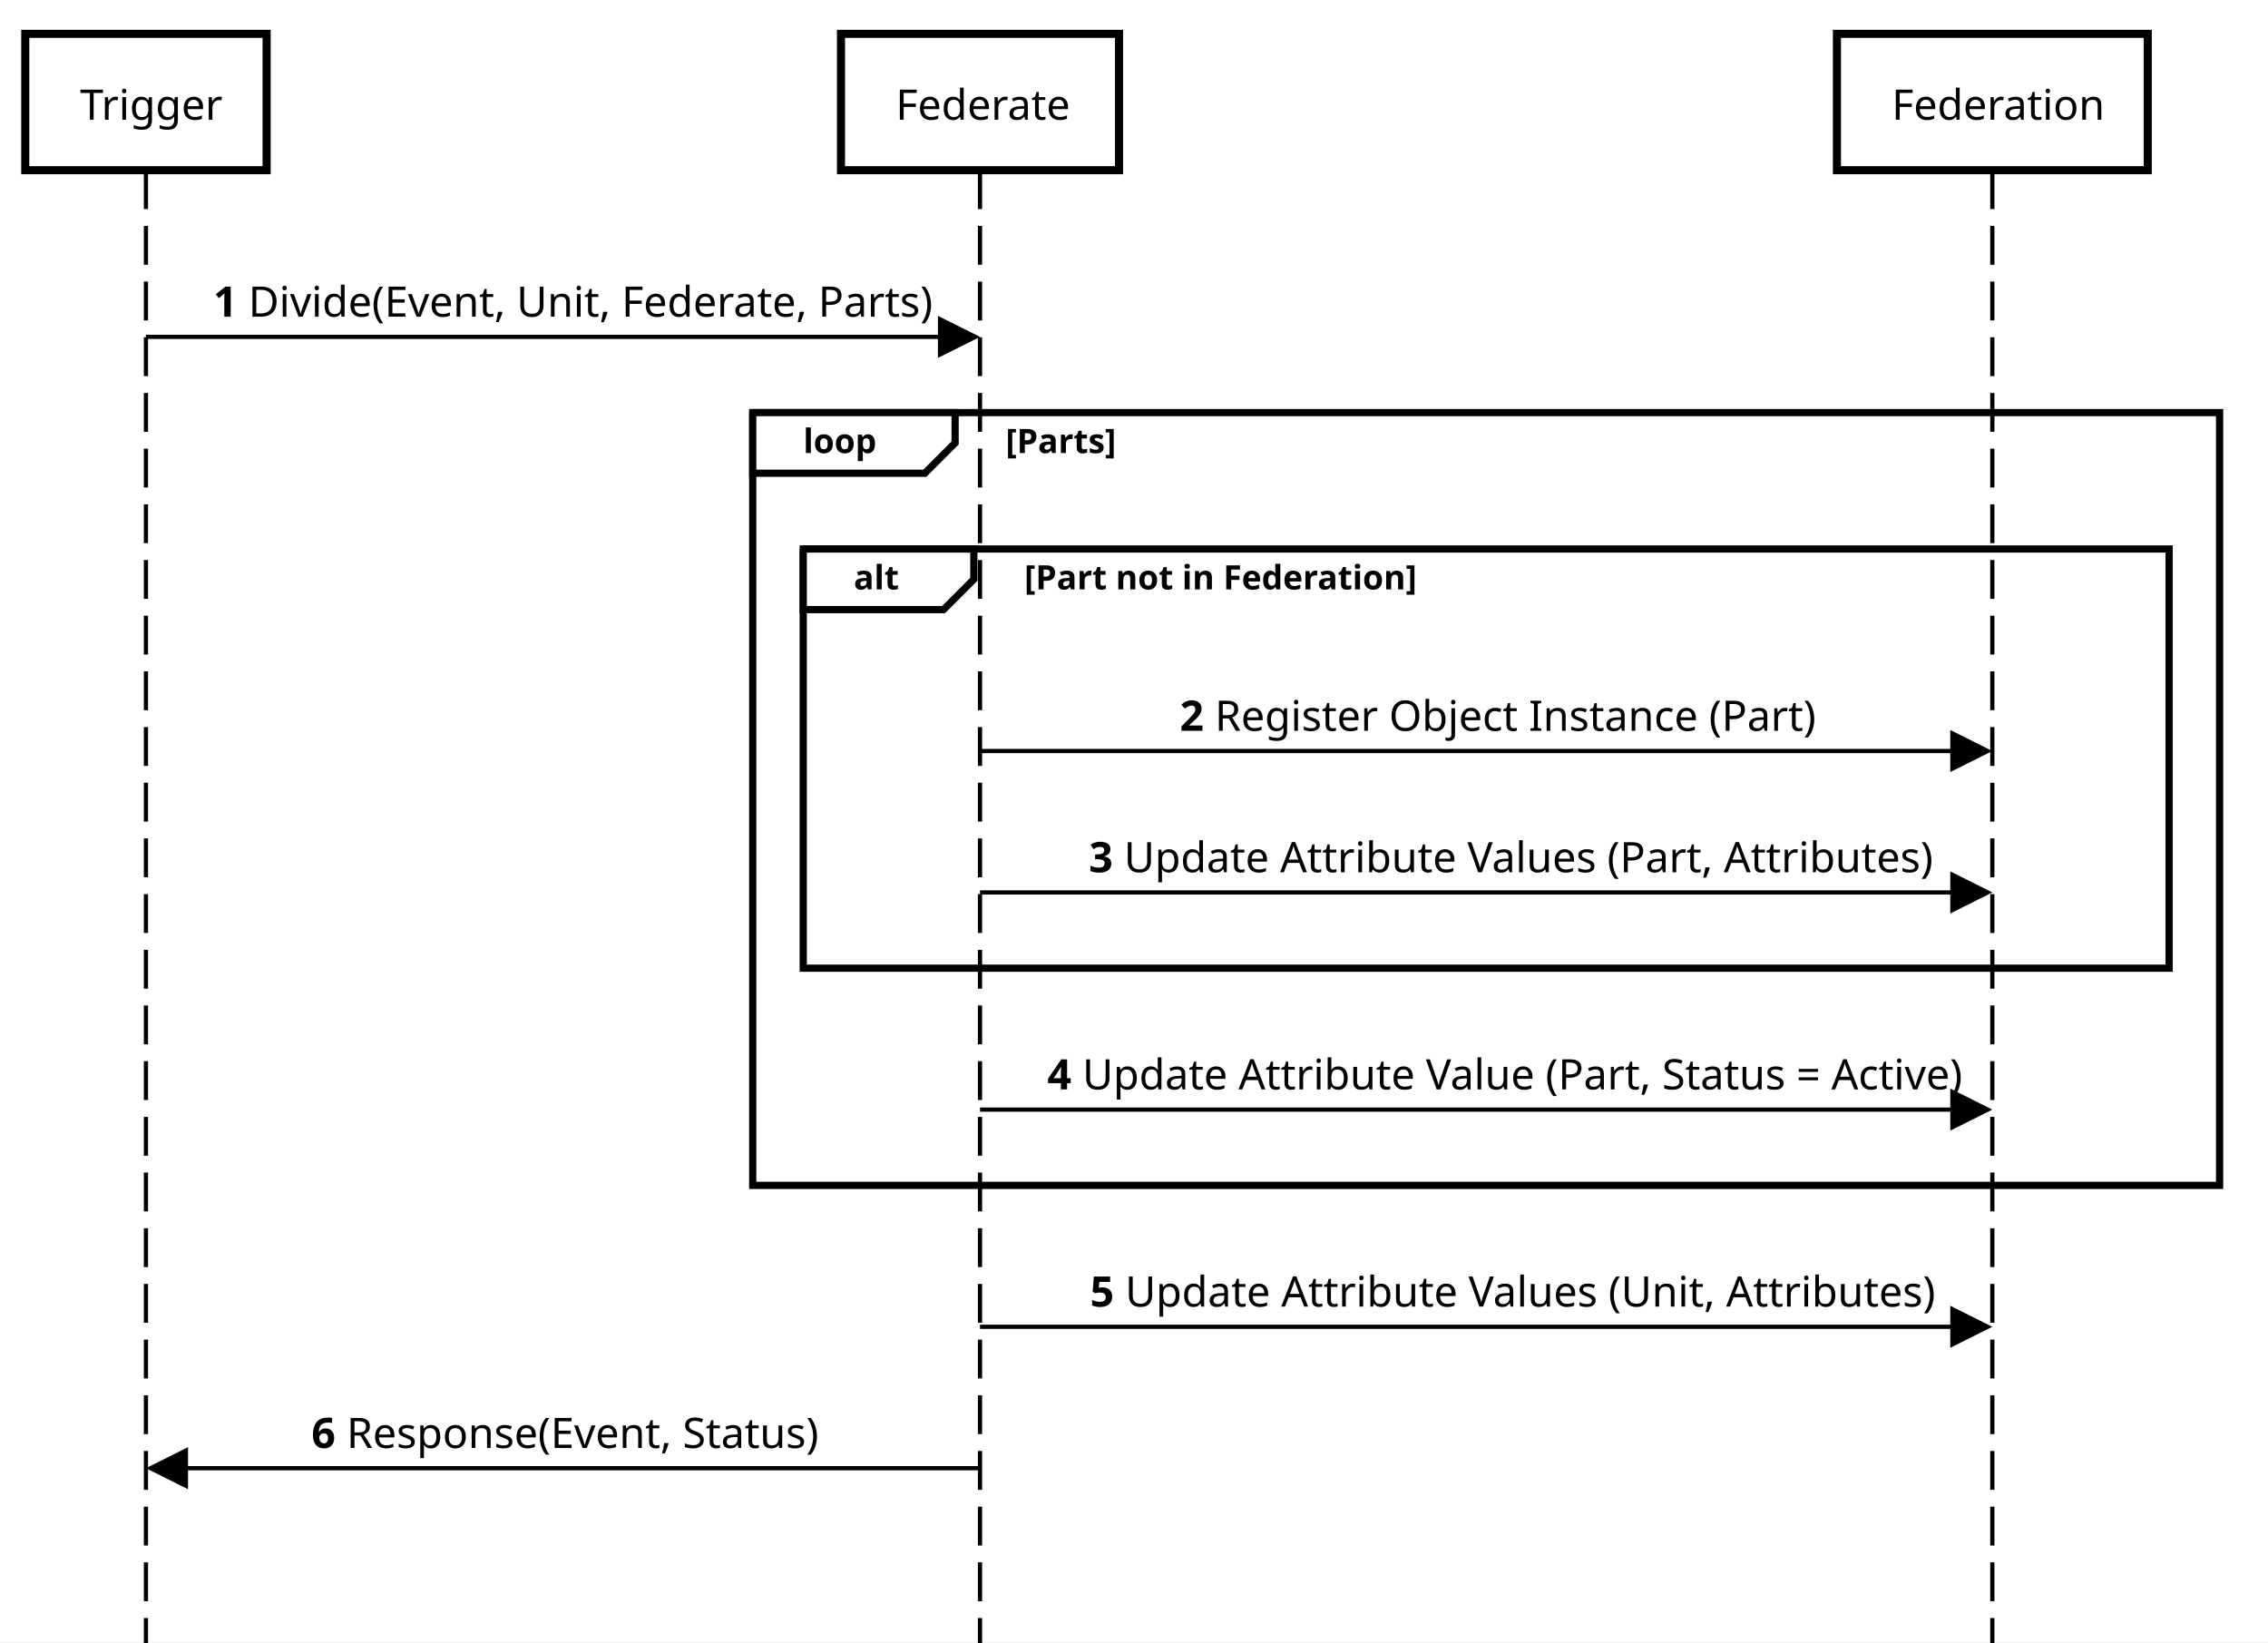
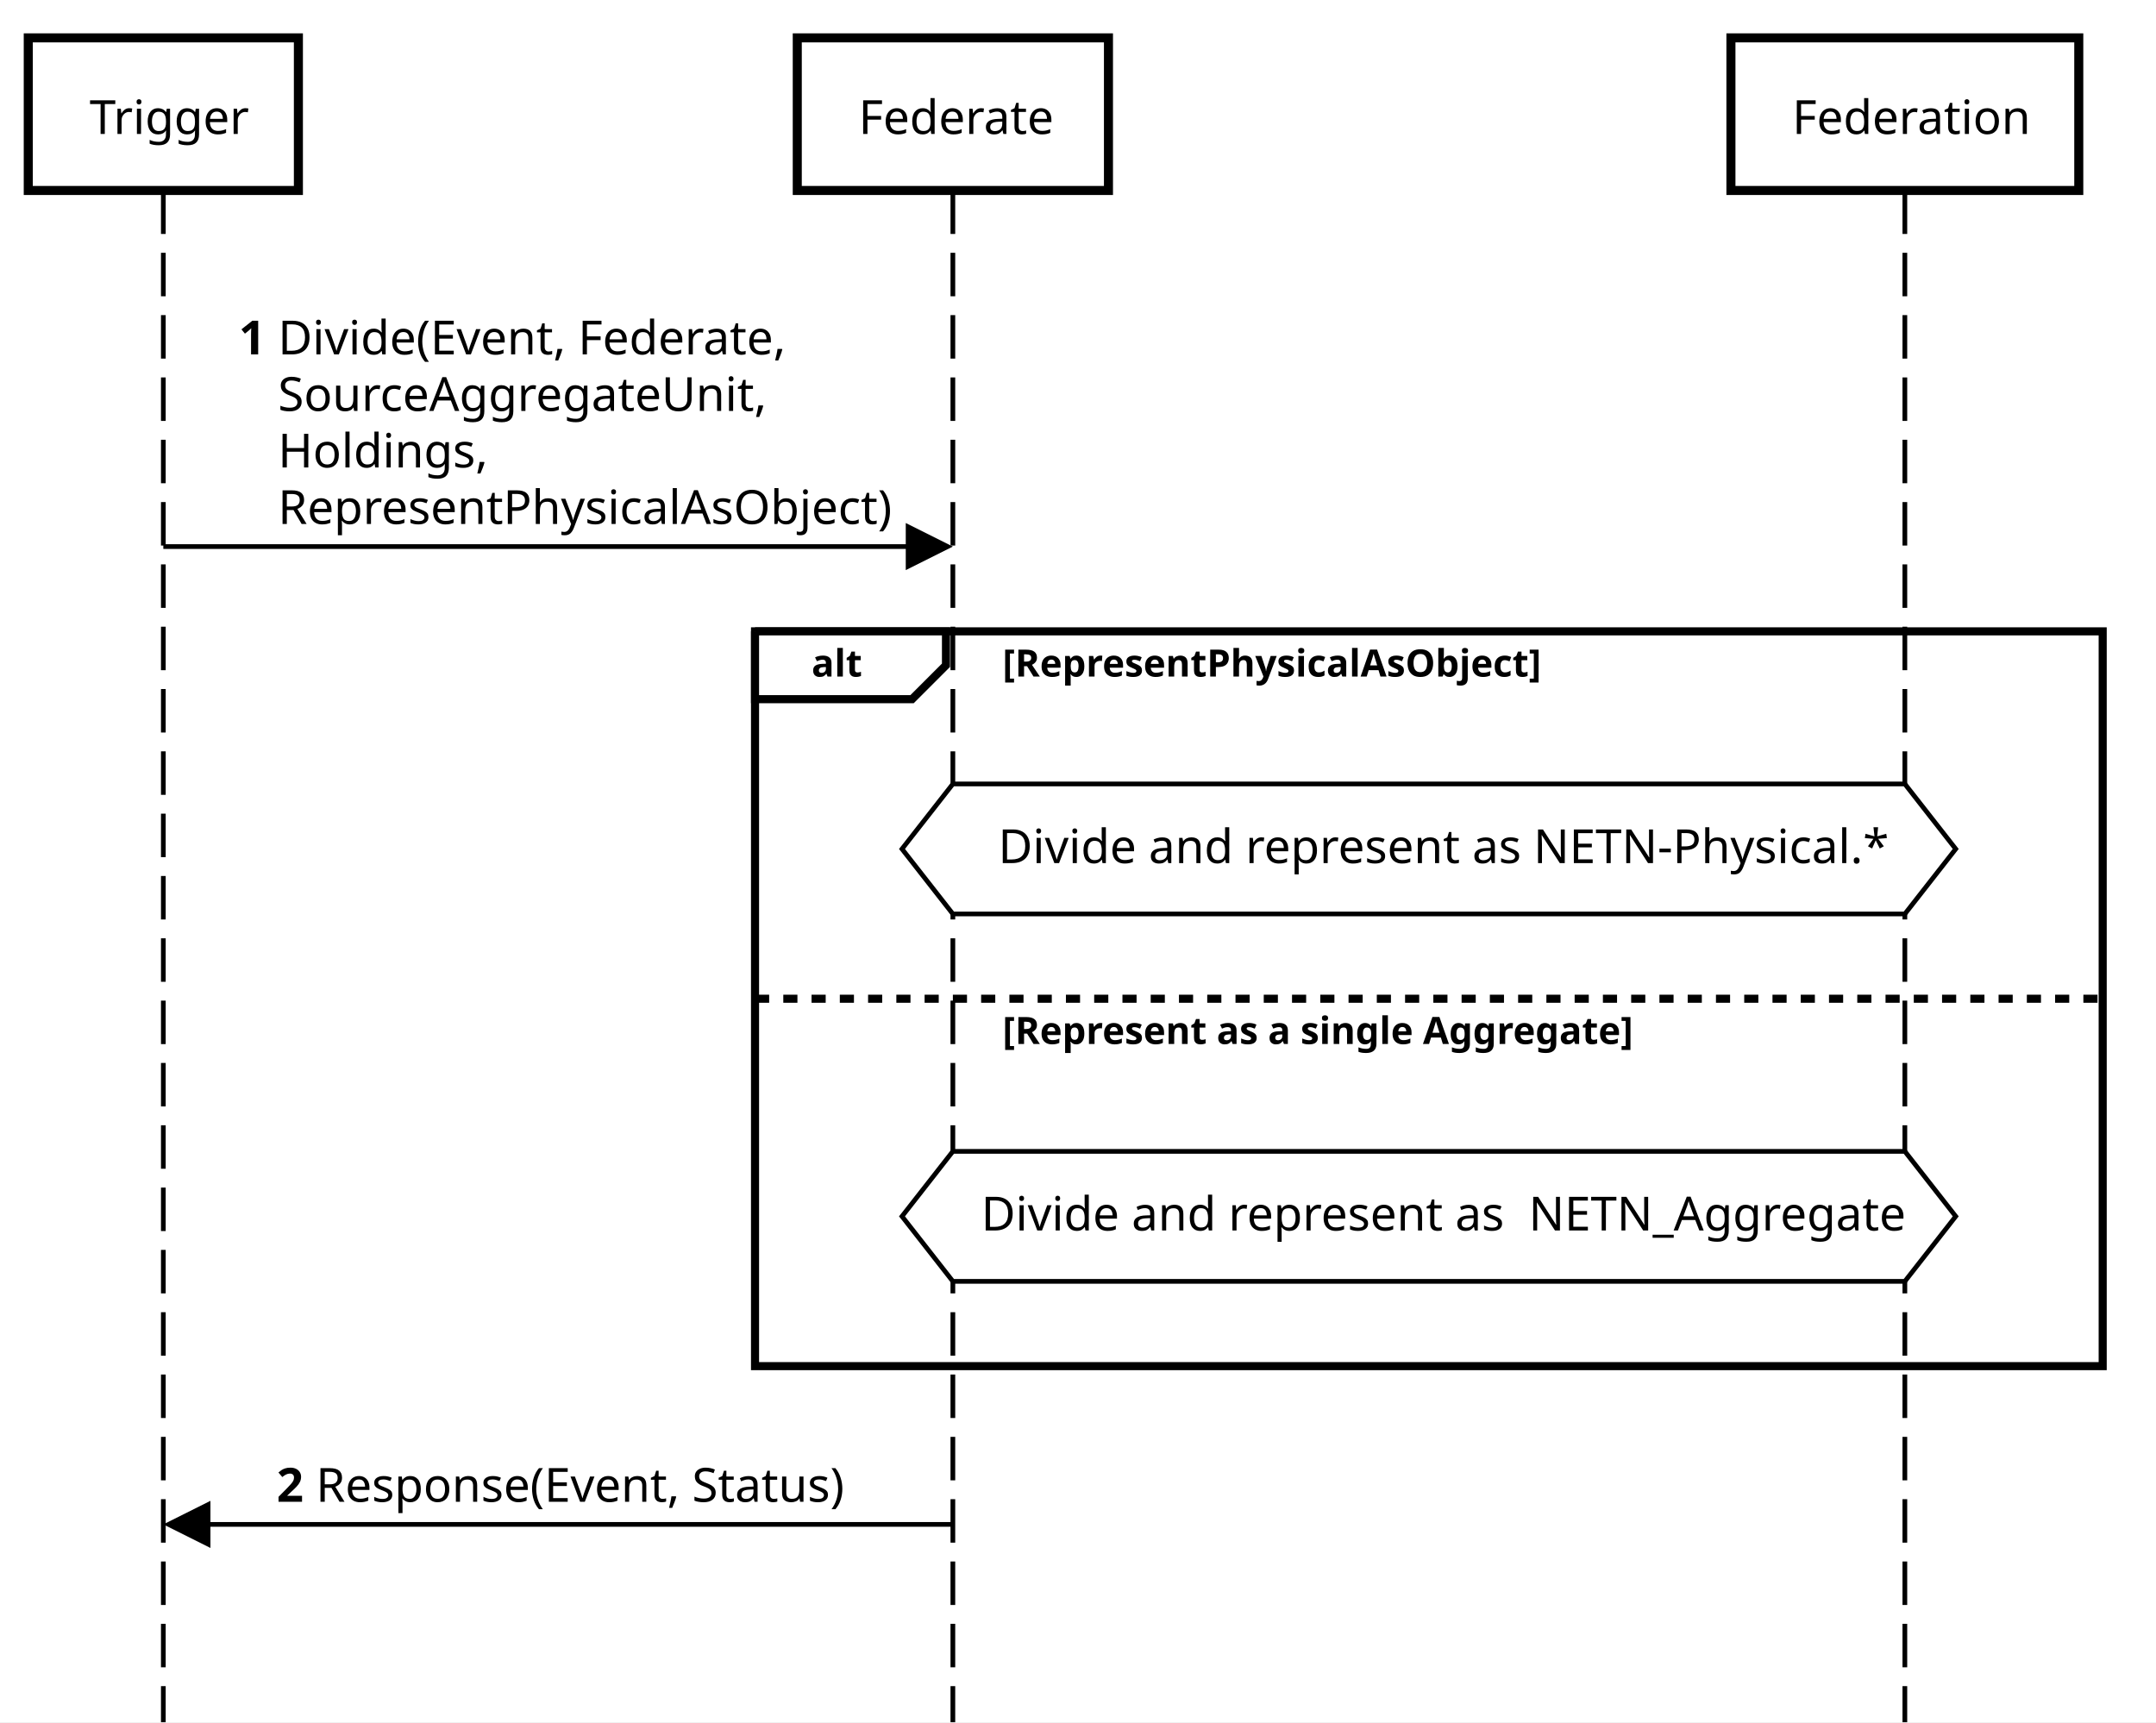
- <svg xmlns="http://www.w3.org/2000/svg" version="1.1" width="790" height="572">
+ <svg xmlns="http://www.w3.org/2000/svg" version="1.1" width="671" height="536">
  <defs />
  <g>
    <g />
    <g />
    <g />
    <g />
    <g />
    <g />
    <g />
    <g />
    <g />
-     <g />
-     <g />
-     <g />
    <g>
-       <rect fill="white" stroke="none" x="0" y="0" width="790" height="572" />
+       <rect fill="white" stroke="none" x="0" y="0" width="671" height="536" />
    </g>
    <g />
    <g>
-       <path fill="none" stroke="black" paint-order="fill stroke markers" d=" M 50.832 59.284 L 50.832 572.964" stroke-miterlimit="10" stroke-width="1.466" stroke-dasharray="13.532,5.864" />
-       <path fill="none" stroke="black" paint-order="fill stroke markers" d=" M 341.358 59.284 L 341.358 572.964" stroke-miterlimit="10" stroke-width="1.466" stroke-dasharray="13.532,5.864" />
-       <path fill="none" stroke="black" paint-order="fill stroke markers" d=" M 693.982 59.284 L 693.982 572.964" stroke-miterlimit="10" stroke-width="1.466" stroke-dasharray="13.532,5.864" />
+       <path fill="none" stroke="black" paint-order="fill stroke markers" d=" M 50.832 59.284 L 50.832 536.021" stroke-miterlimit="10" stroke-width="1.466" stroke-dasharray="13.532,5.864" />
+       <path fill="none" stroke="black" paint-order="fill stroke markers" d=" M 296.555 59.284 L 296.555 536.021" stroke-miterlimit="10" stroke-width="1.466" stroke-dasharray="13.532,5.864" />
+       <path fill="none" stroke="black" paint-order="fill stroke markers" d=" M 592.837 59.284 L 592.837 536.021" stroke-miterlimit="10" stroke-width="1.466" stroke-dasharray="13.532,5.864" />
    </g>
    <g>
      <path fill="none" stroke="none" />
      <g>
        <path fill="white" stroke="black" paint-order="fill stroke markers" d=" M 8.796 11.786 L 92.868 11.786 L 92.868 59.284 L 8.796 59.284 L 8.796 11.786 Z" stroke-miterlimit="10" stroke-width="2.815" stroke-dasharray="" />
      </g>
      <g>
        <g />
        <text fill="black" stroke="none" font-family="sans-serif" font-size="11pt" font-style="normal" font-weight="normal" text-decoration="normal" x="27.883" y="41.692" text-anchor="start" dominant-baseline="alphabetic" xml:space="preserve">Trigger</text>
      </g>
      <path fill="none" stroke="none" />
      <g>
-         <path fill="white" stroke="black" paint-order="fill stroke markers" d=" M 292.933 11.786 L 389.783 11.786 L 389.783 59.284 L 292.933 59.284 L 292.933 11.786 Z" stroke-miterlimit="10" stroke-width="2.815" stroke-dasharray="" />
+         <path fill="white" stroke="black" paint-order="fill stroke markers" d=" M 248.13 11.786 L 344.98 11.786 L 344.98 59.284 L 248.13 59.284 L 248.13 11.786 Z" stroke-miterlimit="10" stroke-width="2.815" stroke-dasharray="" />
      </g>
      <g>
        <g />
-         <text fill="black" stroke="none" font-family="sans-serif" font-size="11pt" font-style="normal" font-weight="normal" text-decoration="normal" x="312.02" y="41.692" text-anchor="start" dominant-baseline="alphabetic" xml:space="preserve">Federate</text>
+         <text fill="black" stroke="none" font-family="sans-serif" font-size="11pt" font-style="normal" font-weight="normal" text-decoration="normal" x="267.217" y="41.692" text-anchor="start" dominant-baseline="alphabetic" xml:space="preserve">Federate</text>
      </g>
      <path fill="none" stroke="none" />
      <g>
-         <path fill="white" stroke="black" paint-order="fill stroke markers" d=" M 639.852 11.786 L 748.112 11.786 L 748.112 59.284 L 639.852 59.284 L 639.852 11.786 Z" stroke-miterlimit="10" stroke-width="2.815" stroke-dasharray="" />
+         <path fill="white" stroke="black" paint-order="fill stroke markers" d=" M 538.707 11.786 L 646.967 11.786 L 646.967 59.284 L 538.707 59.284 L 538.707 11.786 Z" stroke-miterlimit="10" stroke-width="2.815" stroke-dasharray="" />
      </g>
      <g>
        <g />
-         <text fill="black" stroke="none" font-family="sans-serif" font-size="11pt" font-style="normal" font-weight="normal" text-decoration="normal" x="658.939" y="41.692" text-anchor="start" dominant-baseline="alphabetic" xml:space="preserve">Federation</text>
+         <text fill="black" stroke="none" font-family="sans-serif" font-size="11pt" font-style="normal" font-weight="normal" text-decoration="normal" x="557.794" y="41.692" text-anchor="start" dominant-baseline="alphabetic" xml:space="preserve">Federation</text>
      </g>
    </g>
    <g>
      <g>
        <g>
-           <rect fill="white" stroke="none" x="71.649" y="94.468" width="248.892" height="22.869" />
+           <rect fill="white" stroke="none" x="71.649" y="94.468" width="175.578" height="22.869" />
        </g>
-         <text fill="black" stroke="none" font-family="sans-serif" font-size="11pt" font-style="normal" font-weight="normal" text-decoration="normal" x="86.514" y="110.3" text-anchor="start" dominant-baseline="alphabetic" xml:space="preserve">Divide(Event, Unit, Federate, Parts)</text>
+         <g>
+           <rect fill="white" stroke="none" x="83.875" y="112.059" width="153.595" height="22.869" />
+         </g>
+         <g>
+           <rect fill="white" stroke="none" x="83.875" y="129.651" width="70.467" height="22.869" />
+         </g>
+         <g>
+           <rect fill="white" stroke="none" x="83.875" y="147.243" width="191.863" height="22.869" />
+         </g>
+         <text fill="black" stroke="none" font-family="sans-serif" font-size="11pt" font-style="normal" font-weight="normal" text-decoration="normal" x="86.514" y="110.3" text-anchor="start" dominant-baseline="alphabetic" xml:space="preserve">Divide(Event, Federate, </text>
        <g>
          <text fill="black" stroke="none" font-family="sans-serif" font-size="11pt" font-style="normal" font-weight="bold" text-decoration="normal" x="74.288" y="110.3" text-anchor="start" dominant-baseline="alphabetic" xml:space="preserve">1 </text>
        </g>
+         <text fill="black" stroke="none" font-family="sans-serif" font-size="11pt" font-style="normal" font-weight="normal" text-decoration="normal" x="86.514" y="127.892" text-anchor="start" dominant-baseline="alphabetic" xml:space="preserve">SourceAggregateUnit, </text>
+         <text fill="black" stroke="none" font-family="sans-serif" font-size="11pt" font-style="normal" font-weight="normal" text-decoration="normal" x="86.514" y="145.484" text-anchor="start" dominant-baseline="alphabetic" xml:space="preserve">Holdings, </text>
+         <text fill="black" stroke="none" font-family="sans-serif" font-size="11pt" font-style="normal" font-weight="normal" text-decoration="normal" x="86.514" y="163.076" text-anchor="start" dominant-baseline="alphabetic" xml:space="preserve">RepresentPhysicalAsObject)</text>
      </g>
      <g>
-         <path fill="none" stroke="black" paint-order="fill stroke markers" d=" M 50.832 117.337 L 338.426 117.337" stroke-miterlimit="10" stroke-width="1.466" stroke-dasharray="" />
-         <g transform="translate(341.3582,117.337) translate(-341.3582,-117.337)">
-           <path fill="black" stroke="none" paint-order="stroke fill markers" d=" M 326.698 110.007 L 341.358 117.337 L 326.698 124.667 Z" />
+         <path fill="none" stroke="black" paint-order="fill stroke markers" d=" M 50.832 170.112 L 293.623 170.112" stroke-miterlimit="10" stroke-width="1.466" stroke-dasharray="" />
+         <g transform="translate(296.5551,170.1123) translate(-296.5551,-170.1123)">
+           <path fill="black" stroke="none" paint-order="stroke fill markers" d=" M 281.895 162.782 L 296.555 170.112 L 281.895 177.442 Z" />
+         </g>
+       </g>
+       <path fill="white" stroke="black" paint-order="fill stroke markers" d=" M 296.555 243.998 L 592.837 243.998 L 608.669 264.228 L 592.837 284.459 L 296.555 284.459 L 280.723 264.228 L 296.555 243.998" stroke-miterlimit="10" stroke-width="1.466" stroke-dasharray="" />
+       <g>
+         <text fill="black" stroke="none" font-family="sans-serif" font-size="11pt" font-style="normal" font-weight="normal" text-decoration="normal" x="310.666" y="268.626" text-anchor="start" dominant-baseline="alphabetic" xml:space="preserve">Divide and represent as NETN-Physical.*</text>
+       </g>
+       <path fill="white" stroke="black" paint-order="fill stroke markers" d=" M 296.555 358.344 L 592.837 358.344 L 608.669 378.575 L 592.837 398.805 L 296.555 398.805 L 280.723 378.575 L 296.555 358.344" stroke-miterlimit="10" stroke-width="1.466" stroke-dasharray="" />
+       <g>
+         <text fill="black" stroke="none" font-family="sans-serif" font-size="11pt" font-style="normal" font-weight="normal" text-decoration="normal" x="305.351" y="382.973" text-anchor="start" dominant-baseline="alphabetic" xml:space="preserve">Divide and represent as  NETN_Aggregate</text>
+       </g>
+       <g>
+         <g>
+           <rect fill="white" stroke="none" x="83.456" y="451.58" width="180.474" height="22.869" />
+         </g>
+         <text fill="black" stroke="none" font-family="sans-serif" font-size="11pt" font-style="normal" font-weight="normal" text-decoration="normal" x="98.321" y="467.413" text-anchor="start" dominant-baseline="alphabetic" xml:space="preserve">Response(Event, Status)</text>
+         <g>
+           <text fill="black" stroke="none" font-family="sans-serif" font-size="11pt" font-style="normal" font-weight="bold" text-decoration="normal" x="86.095" y="467.413" text-anchor="start" dominant-baseline="alphabetic" xml:space="preserve">2 </text>
        </g>
      </g>
      <g>
-         <g>
-           <rect fill="white" stroke="none" x="408.295" y="238.72" width="218.749" height="22.869" />
-         </g>
-         <text fill="black" stroke="none" font-family="sans-serif" font-size="11pt" font-style="normal" font-weight="normal" text-decoration="normal" x="423.16" y="254.553" text-anchor="start" dominant-baseline="alphabetic" xml:space="preserve">Register Object Instance (Part)</text>
-         <g>
-           <text fill="black" stroke="none" font-family="sans-serif" font-size="11pt" font-style="normal" font-weight="bold" text-decoration="normal" x="410.934" y="254.553" text-anchor="start" dominant-baseline="alphabetic" xml:space="preserve">2 </text>
-         </g>
-       </g>
-       <g>
-         <path fill="none" stroke="black" paint-order="fill stroke markers" d=" M 341.358 261.589 L 691.05 261.589" stroke-miterlimit="10" stroke-width="1.466" stroke-dasharray="" />
-         <g transform="translate(693.9817,261.5894) translate(-693.9817,-261.5894)">
-           <path fill="black" stroke="none" paint-order="stroke fill markers" d=" M 679.322 254.26 L 693.982 261.589 L 679.322 268.919 Z" />
-         </g>
-       </g>
-       <g>
-         <g>
-           <rect fill="white" stroke="none" x="376.642" y="287.977" width="282.056" height="22.869" />
-         </g>
-         <text fill="black" stroke="none" font-family="sans-serif" font-size="11pt" font-style="normal" font-weight="normal" text-decoration="normal" x="391.507" y="303.81" text-anchor="start" dominant-baseline="alphabetic" xml:space="preserve">Update Attribute Values (Part, Attributes)</text>
-         <g>
-           <text fill="black" stroke="none" font-family="sans-serif" font-size="11pt" font-style="normal" font-weight="bold" text-decoration="normal" x="379.281" y="303.81" text-anchor="start" dominant-baseline="alphabetic" xml:space="preserve">3 </text>
-         </g>
-       </g>
-       <g>
-         <path fill="none" stroke="black" paint-order="fill stroke markers" d=" M 341.358 310.846 L 691.05 310.846" stroke-miterlimit="10" stroke-width="1.466" stroke-dasharray="" />
-         <g transform="translate(693.9817,310.8464) translate(-693.9817,-310.8464)">
-           <path fill="black" stroke="none" paint-order="stroke fill markers" d=" M 679.322 303.516 L 693.982 310.846 L 679.322 318.176 Z" />
-         </g>
-       </g>
-       <g>
-         <g>
-           <rect fill="white" stroke="none" x="362.175" y="363.622" width="310.99" height="22.869" />
-         </g>
-         <text fill="black" stroke="none" font-family="sans-serif" font-size="11pt" font-style="normal" font-weight="normal" text-decoration="normal" x="377.04" y="379.454" text-anchor="start" dominant-baseline="alphabetic" xml:space="preserve">Update Attribute Value (Part, Status = Active)</text>
-         <g>
-           <text fill="black" stroke="none" font-family="sans-serif" font-size="11pt" font-style="normal" font-weight="bold" text-decoration="normal" x="364.814" y="379.454" text-anchor="start" dominant-baseline="alphabetic" xml:space="preserve">4 </text>
-         </g>
-       </g>
-       <g>
-         <path fill="none" stroke="black" paint-order="fill stroke markers" d=" M 341.358 386.491 L 691.05 386.491" stroke-miterlimit="10" stroke-width="1.466" stroke-dasharray="" />
-         <g transform="translate(693.9817,386.4909) translate(-693.9817,-386.4909)">
-           <path fill="black" stroke="none" paint-order="stroke fill markers" d=" M 679.322 379.161 L 693.982 386.491 L 679.322 393.821 Z" />
-         </g>
-       </g>
-       <g>
-         <g>
-           <rect fill="white" stroke="none" x="377.05" y="439.266" width="281.24" height="22.869" />
-         </g>
-         <text fill="black" stroke="none" font-family="sans-serif" font-size="11pt" font-style="normal" font-weight="normal" text-decoration="normal" x="391.915" y="455.099" text-anchor="start" dominant-baseline="alphabetic" xml:space="preserve">Update Attribute Values (Unit, Attributes)</text>
-         <g>
-           <text fill="black" stroke="none" font-family="sans-serif" font-size="11pt" font-style="normal" font-weight="bold" text-decoration="normal" x="379.689" y="455.099" text-anchor="start" dominant-baseline="alphabetic" xml:space="preserve">5 </text>
-         </g>
-       </g>
-       <g>
-         <path fill="none" stroke="black" paint-order="fill stroke markers" d=" M 341.358 462.135 L 691.05 462.135" stroke-miterlimit="10" stroke-width="1.466" stroke-dasharray="" />
-         <g transform="translate(693.9817,462.1355) translate(-693.9817,-462.1355)">
-           <path fill="black" stroke="none" paint-order="stroke fill markers" d=" M 679.322 454.806 L 693.982 462.135 L 679.322 469.465 Z" />
-         </g>
-       </g>
-       <g>
-         <g>
-           <rect fill="white" stroke="none" x="105.858" y="488.523" width="180.474" height="22.869" />
-         </g>
-         <text fill="black" stroke="none" font-family="sans-serif" font-size="11pt" font-style="normal" font-weight="normal" text-decoration="normal" x="120.723" y="504.356" text-anchor="start" dominant-baseline="alphabetic" xml:space="preserve">Response(Event, Status)</text>
-         <g>
-           <text fill="black" stroke="none" font-family="sans-serif" font-size="11pt" font-style="normal" font-weight="bold" text-decoration="normal" x="108.497" y="504.356" text-anchor="start" dominant-baseline="alphabetic" xml:space="preserve">6 </text>
-         </g>
-       </g>
-       <g>
-         <path fill="none" stroke="black" paint-order="fill stroke markers" d=" M 341.358 511.392 L 53.764 511.392" stroke-miterlimit="10" stroke-width="1.466" stroke-dasharray="" />
-         <g transform="translate(50.8321,511.3924) translate(-50.8321,-511.3924)">
-           <path fill="black" stroke="none" paint-order="stroke fill markers" d=" M 65.492 504.062 L 50.832 511.392 L 65.492 518.722 Z" />
+         <path fill="none" stroke="black" paint-order="fill stroke markers" d=" M 296.555 474.45 L 53.764 474.45" stroke-miterlimit="10" stroke-width="1.466" stroke-dasharray="" />
+         <g transform="translate(50.8321,474.4497) translate(-50.8321,-474.4497)">
+           <path fill="black" stroke="none" paint-order="stroke fill markers" d=" M 65.492 467.12 L 50.832 474.45 L 65.492 481.78 Z" />
        </g>
      </g>
      <g>
        <g />
-         <path fill="none" stroke="black" paint-order="fill stroke markers" d=" M 262.195 143.725 L 773.145 143.725 L 773.145 412.879 L 262.195 412.879 L 262.195 143.725 Z" stroke-miterlimit="10" stroke-width="2.513" stroke-dasharray="" />
-         <path fill="white" stroke="black" paint-order="fill stroke markers" d=" M 262.195 143.725 L 262.195 164.835 L 322.133 164.835 L 332.688 154.28 L 332.688 143.725 L 262.195 143.725" stroke-miterlimit="10" stroke-width="2.513" stroke-dasharray="" />
-         <text fill="black" stroke="none" font-family="sans-serif" font-size="8.8pt" font-style="normal" font-weight="bold" text-decoration="normal" x="279.787" y="157.798" text-anchor="start" dominant-baseline="alphabetic" xml:space="preserve">loop</text>
-         <text fill="black" stroke="none" font-family="sans-serif" font-size="8.8pt" font-style="normal" font-weight="bold" text-decoration="normal" x="350.28" y="157.798" text-anchor="start" dominant-baseline="alphabetic" xml:space="preserve">[Parts]</text>
+         <path fill="none" stroke="black" paint-order="fill stroke markers" d=" M 234.984 196.5 L 654.408 196.5 L 654.408 425.193 L 234.984 425.193 L 234.984 196.5 Z" stroke-miterlimit="10" stroke-width="2.513" stroke-dasharray="" />
+         <path fill="white" stroke="black" paint-order="fill stroke markers" d=" M 234.984 196.5 L 234.984 217.61 L 283.856 217.61 L 294.411 207.055 L 294.411 196.5 L 234.984 196.5" stroke-miterlimit="10" stroke-width="2.513" stroke-dasharray="" />
+         <text fill="black" stroke="none" font-family="sans-serif" font-size="8.8pt" font-style="normal" font-weight="bold" text-decoration="normal" x="252.576" y="210.573" text-anchor="start" dominant-baseline="alphabetic" xml:space="preserve">alt</text>
+         <text fill="black" stroke="none" font-family="sans-serif" font-size="8.8pt" font-style="normal" font-weight="bold" text-decoration="normal" x="312.003" y="210.573" text-anchor="start" dominant-baseline="alphabetic" xml:space="preserve">[RepresentPhysicalAsObject]</text>
+         <g>
+           <path fill="none" stroke="black" paint-order="fill stroke markers" d=" M 234.984 310.846 L 654.408 310.846" stroke-miterlimit="10" stroke-width="2.513" stroke-dasharray="4.398" />
+         </g>
+         <g />
+         <text fill="black" stroke="none" font-family="sans-serif" font-size="8.8pt" font-style="normal" font-weight="bold" text-decoration="normal" x="312.003" y="324.92" text-anchor="start" dominant-baseline="alphabetic" xml:space="preserve">[Represent as a single Aggregate]</text>
      </g>
-       <g>
-         <g />
-         <path fill="none" stroke="black" paint-order="fill stroke markers" d=" M 279.787 191.222 L 755.553 191.222 L 755.553 337.234 L 279.787 337.234 L 279.787 191.222 Z" stroke-miterlimit="10" stroke-width="2.513" stroke-dasharray="" />
-         <path fill="white" stroke="black" paint-order="fill stroke markers" d=" M 279.787 191.222 L 279.787 212.333 L 328.659 212.333 L 339.214 201.777 L 339.214 191.222 L 279.787 191.222" stroke-miterlimit="10" stroke-width="2.513" stroke-dasharray="" />
-         <text fill="black" stroke="none" font-family="sans-serif" font-size="8.8pt" font-style="normal" font-weight="bold" text-decoration="normal" x="297.379" y="205.296" text-anchor="start" dominant-baseline="alphabetic" xml:space="preserve">alt</text>
-         <text fill="black" stroke="none" font-family="sans-serif" font-size="8.8pt" font-style="normal" font-weight="bold" text-decoration="normal" x="356.806" y="205.296" text-anchor="start" dominant-baseline="alphabetic" xml:space="preserve">[Part not in Federation]</text>
-       </g>
+       <g />
    </g>
    <g />
    <g />
    <g />
  </g>
</svg>
